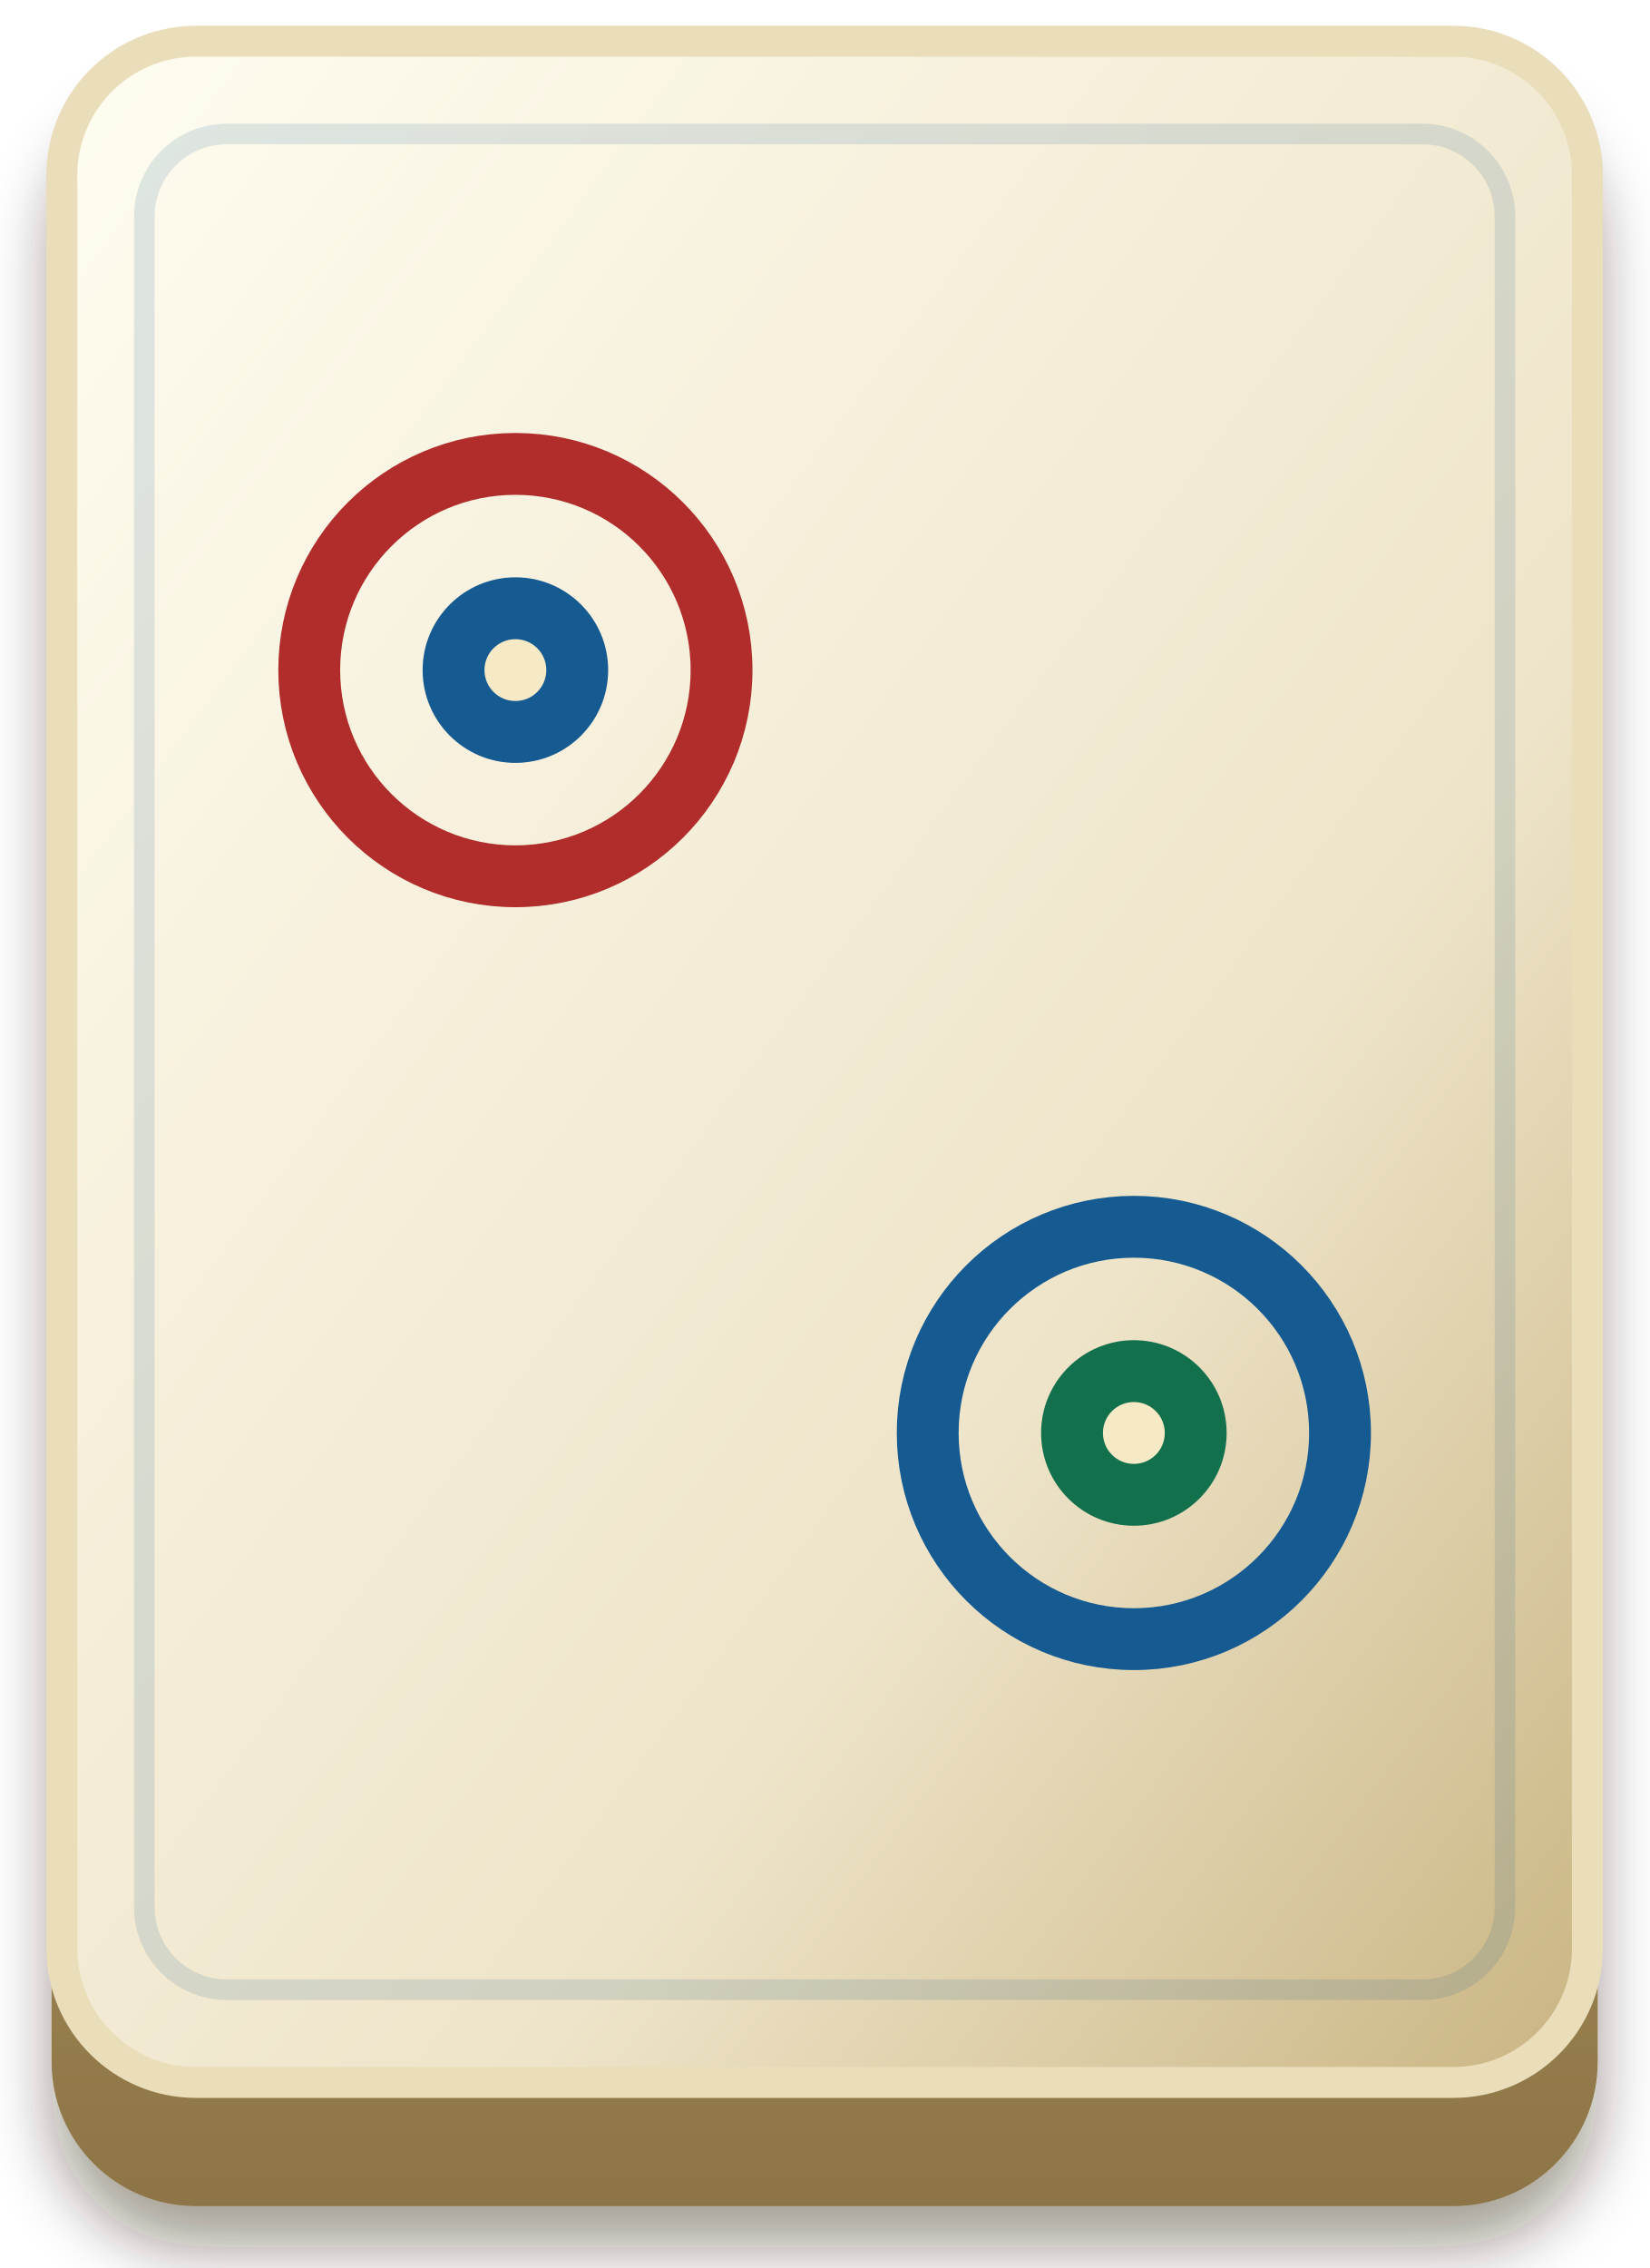
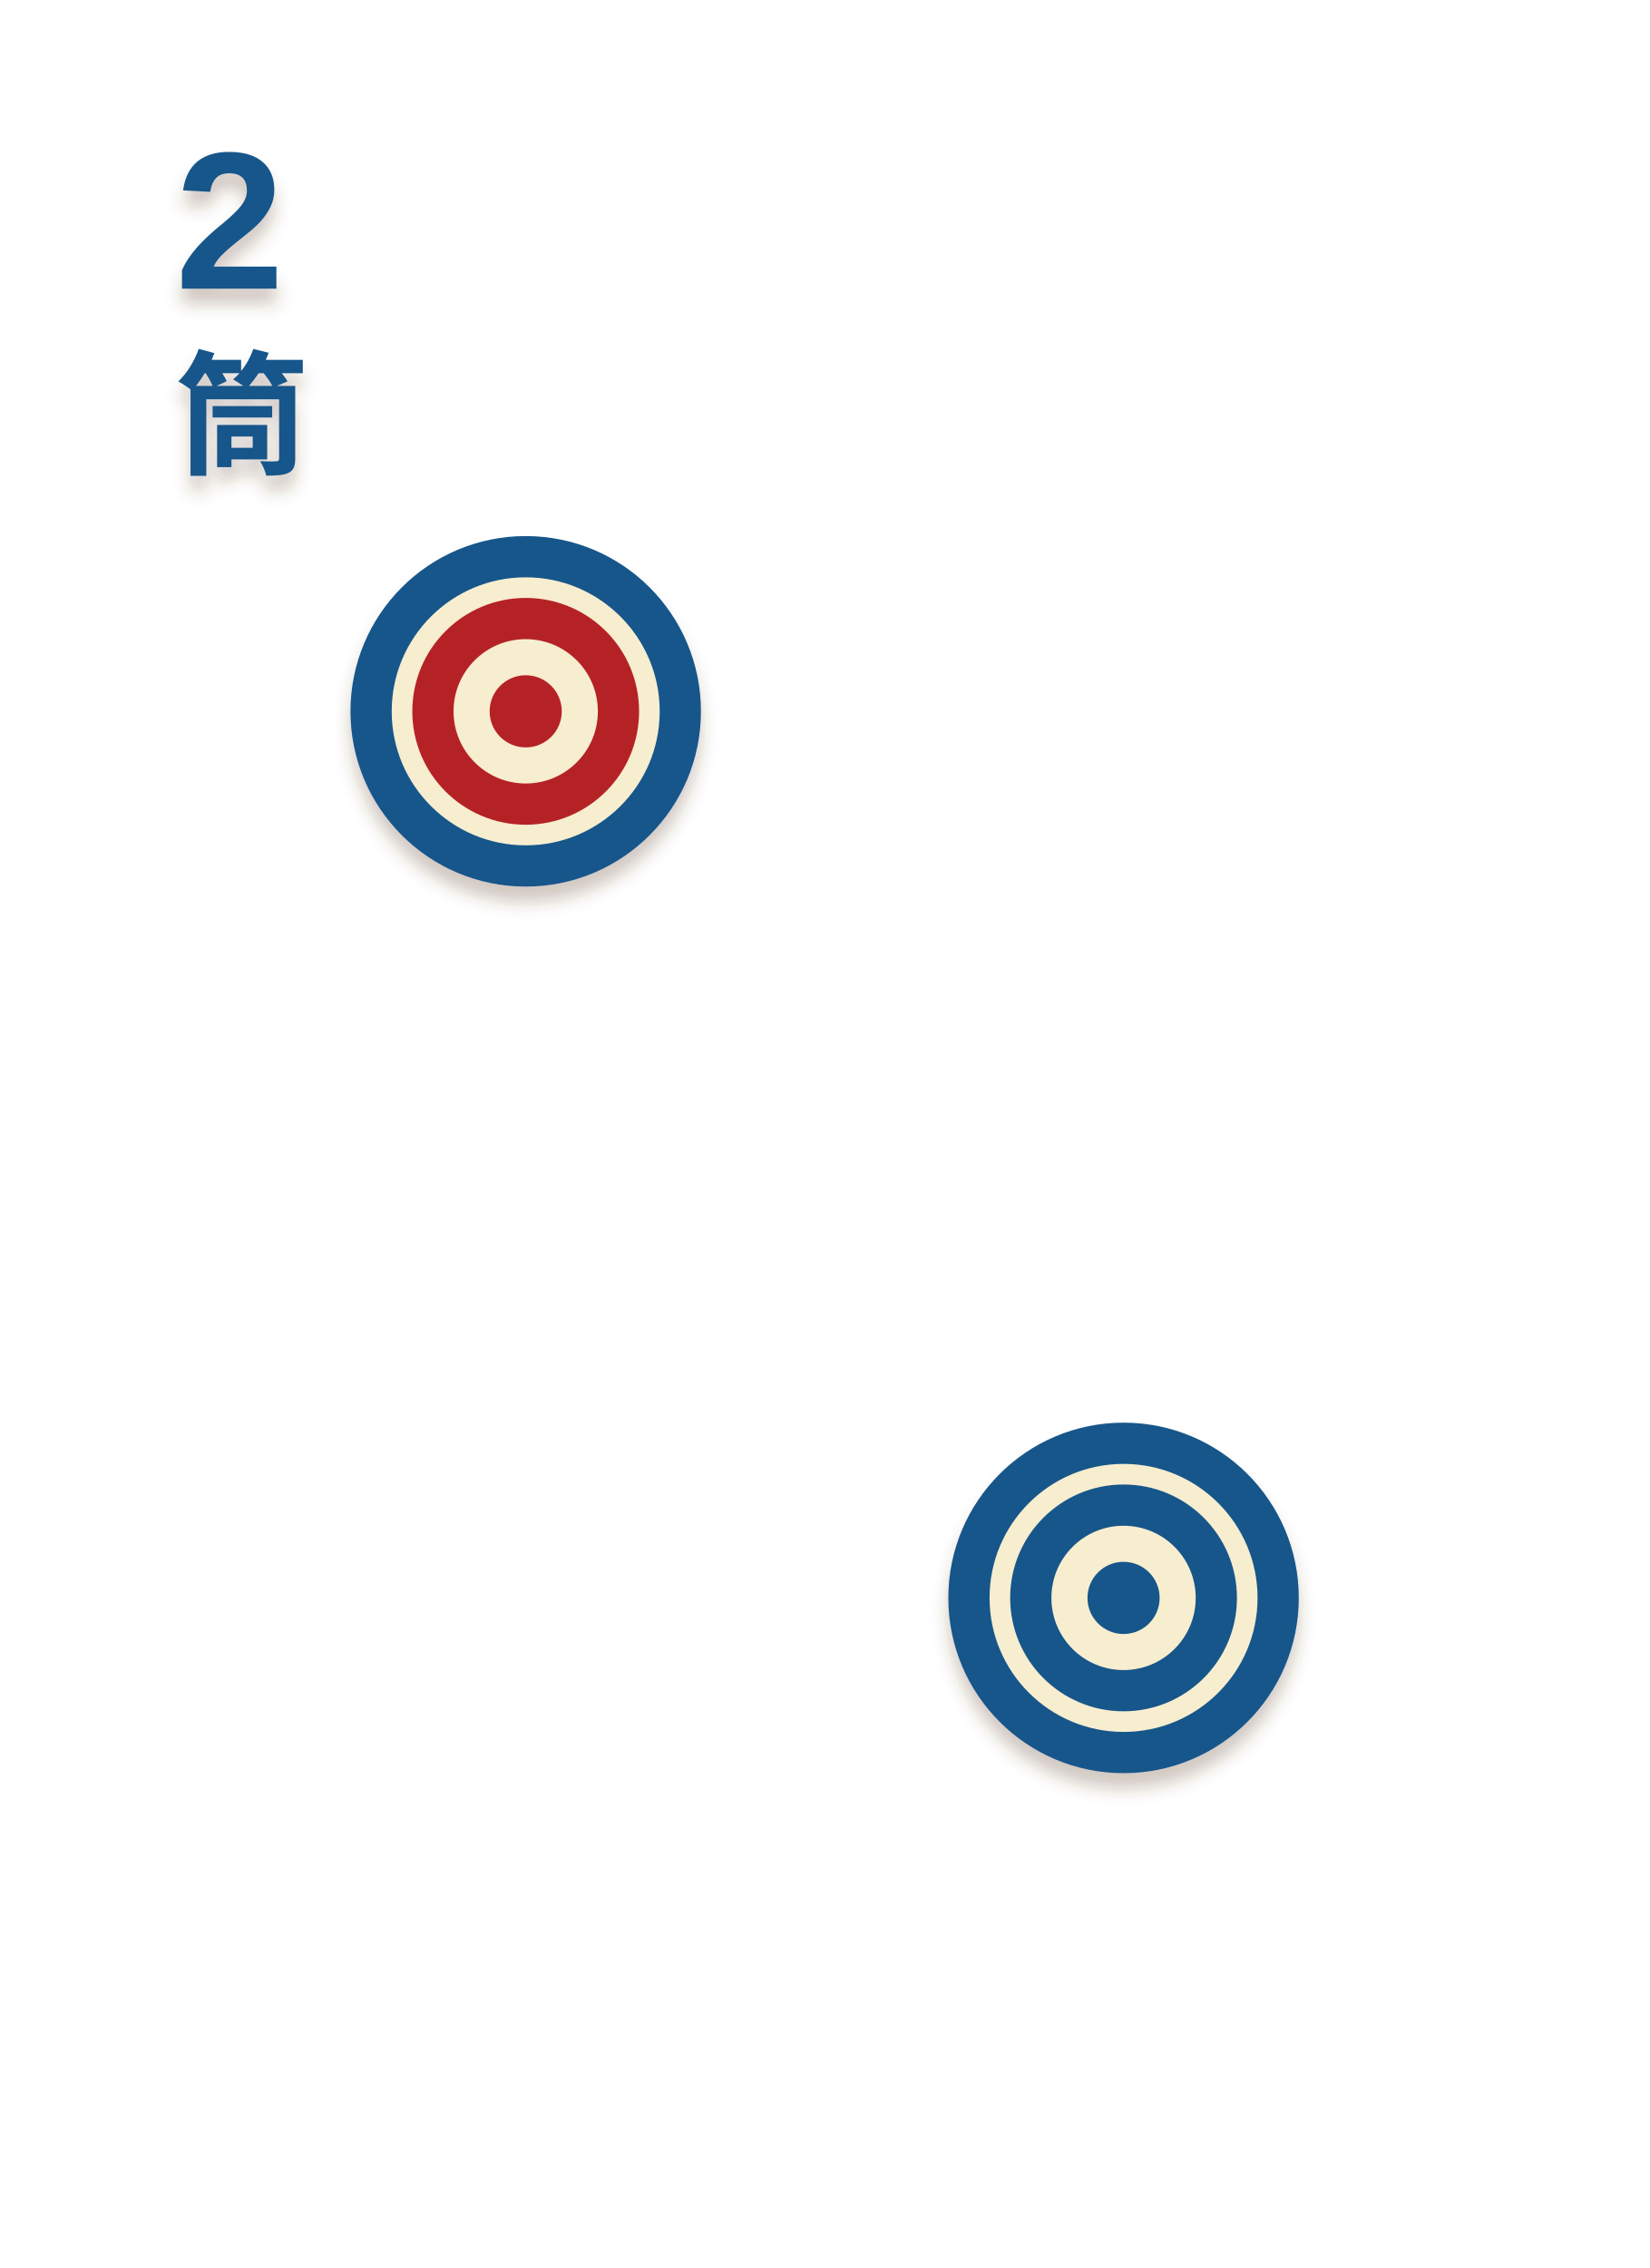
<svg xmlns="http://www.w3.org/2000/svg" viewBox="0 0 160 220">
  <defs>
-     <linearGradient id="ivory" x1="0" y1="0" x2="1" y2="1">
-       <stop stop-color="#fffdf1" />
-       <stop offset=".65" stop-color="#eee4c9" />
-       <stop offset="1" stop-color="#c9b481" />
-     </linearGradient>
-     <linearGradient id="edge" x1="0" y1="0" x2="0" y2="1">
-       <stop stop-color="#d8c797" />
-       <stop offset="1" stop-color="#8e7546" />
-     </linearGradient>
-     <filter id="shadow">
-       <feDropShadow dx="0" dy="4" stdDeviation="3" flood-color="#24170b" flood-opacity=".42" />
+     <filter id="soft">
+       <feDropShadow dx="0" dy="1.5" stdDeviation=".8" flood-color="#5b3b1c" flood-opacity=".28" />
    </filter>
  </defs>
-   <rect x="5" y="6" width="150" height="208" rx="14" fill="url(#edge)" filter="url(#shadow)" />
-   <rect x="6" y="4" width="148" height="198" rx="13" fill="url(#ivory)" stroke="#e9ddba" stroke-width="3" />
-   <rect x="14" y="13" width="132" height="180" rx="8" fill="none" stroke="#155a91" stroke-opacity=".13" stroke-width="2" />
-   <g transform="translate(50 65)">
-     <circle r="20" fill="none" stroke="#b02d2b" stroke-width="6" />
-     <circle r="9" fill="#155a91" />
-     <circle r="3" fill="#f6e9c5" />
-   </g>
-   <g transform="translate(110 139)">
-     <circle r="20" fill="none" stroke="#155a91" stroke-width="6" />
-     <circle r="9" fill="#13704d" />
-     <circle r="3" fill="#f6e9c5" />
+   <g filter="url(#soft)">
+     <g font-family="Arial,Noto Sans TC,sans-serif" font-weight="800" fill="#15568a">
+       <text x="17" y="28" font-size="19">2</text>
+       <text x="17" y="45" font-size="13">筒</text>
+     </g>
+     <g transform="translate(51 69) scale(1)">
+       <circle r="15" fill="#f7edcf" stroke="#15568a" stroke-width="4" />
+       <circle r="9" fill="none" stroke="#b52227" stroke-width="4" />
+       <circle r="3.5" fill="#b52227" />
+     </g>
+     <g transform="translate(109 155) scale(1)">
+       <circle r="15" fill="#f7edcf" stroke="#15568a" stroke-width="4" />
+       <circle r="9" fill="none" stroke="#15568a" stroke-width="4" />
+       <circle r="3.5" fill="#15568a" />
+     </g>
  </g>
</svg>
